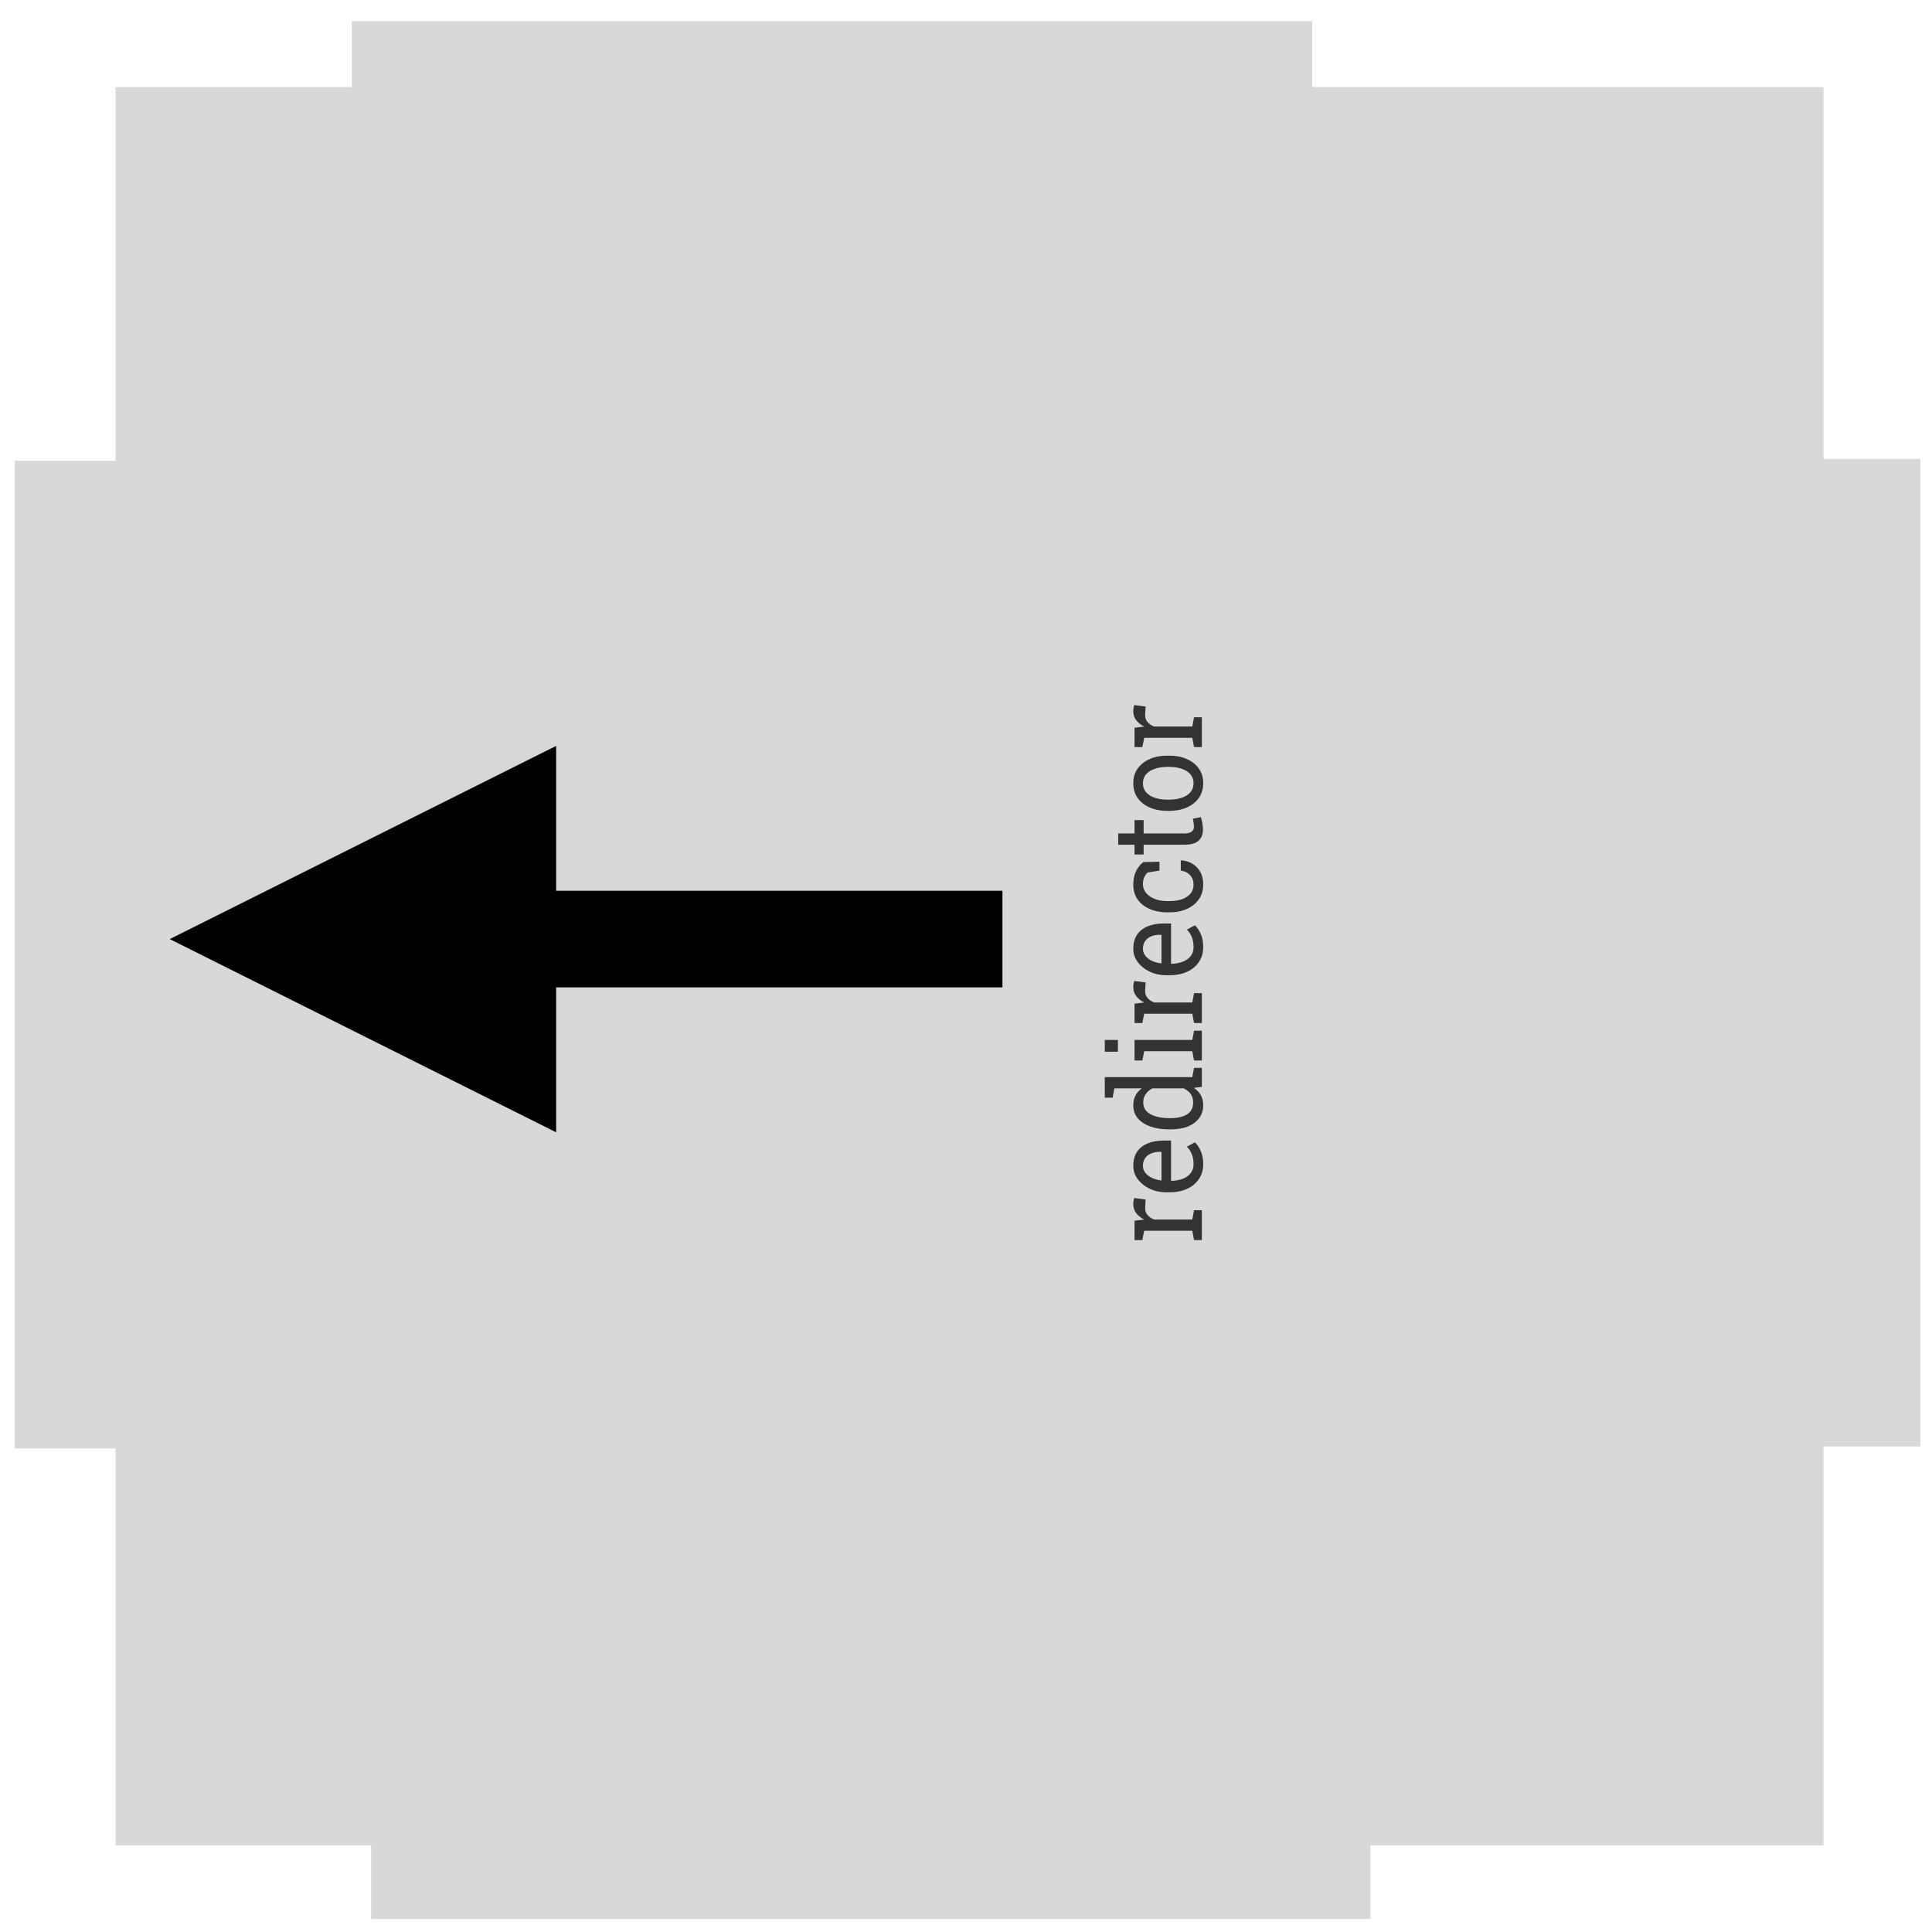
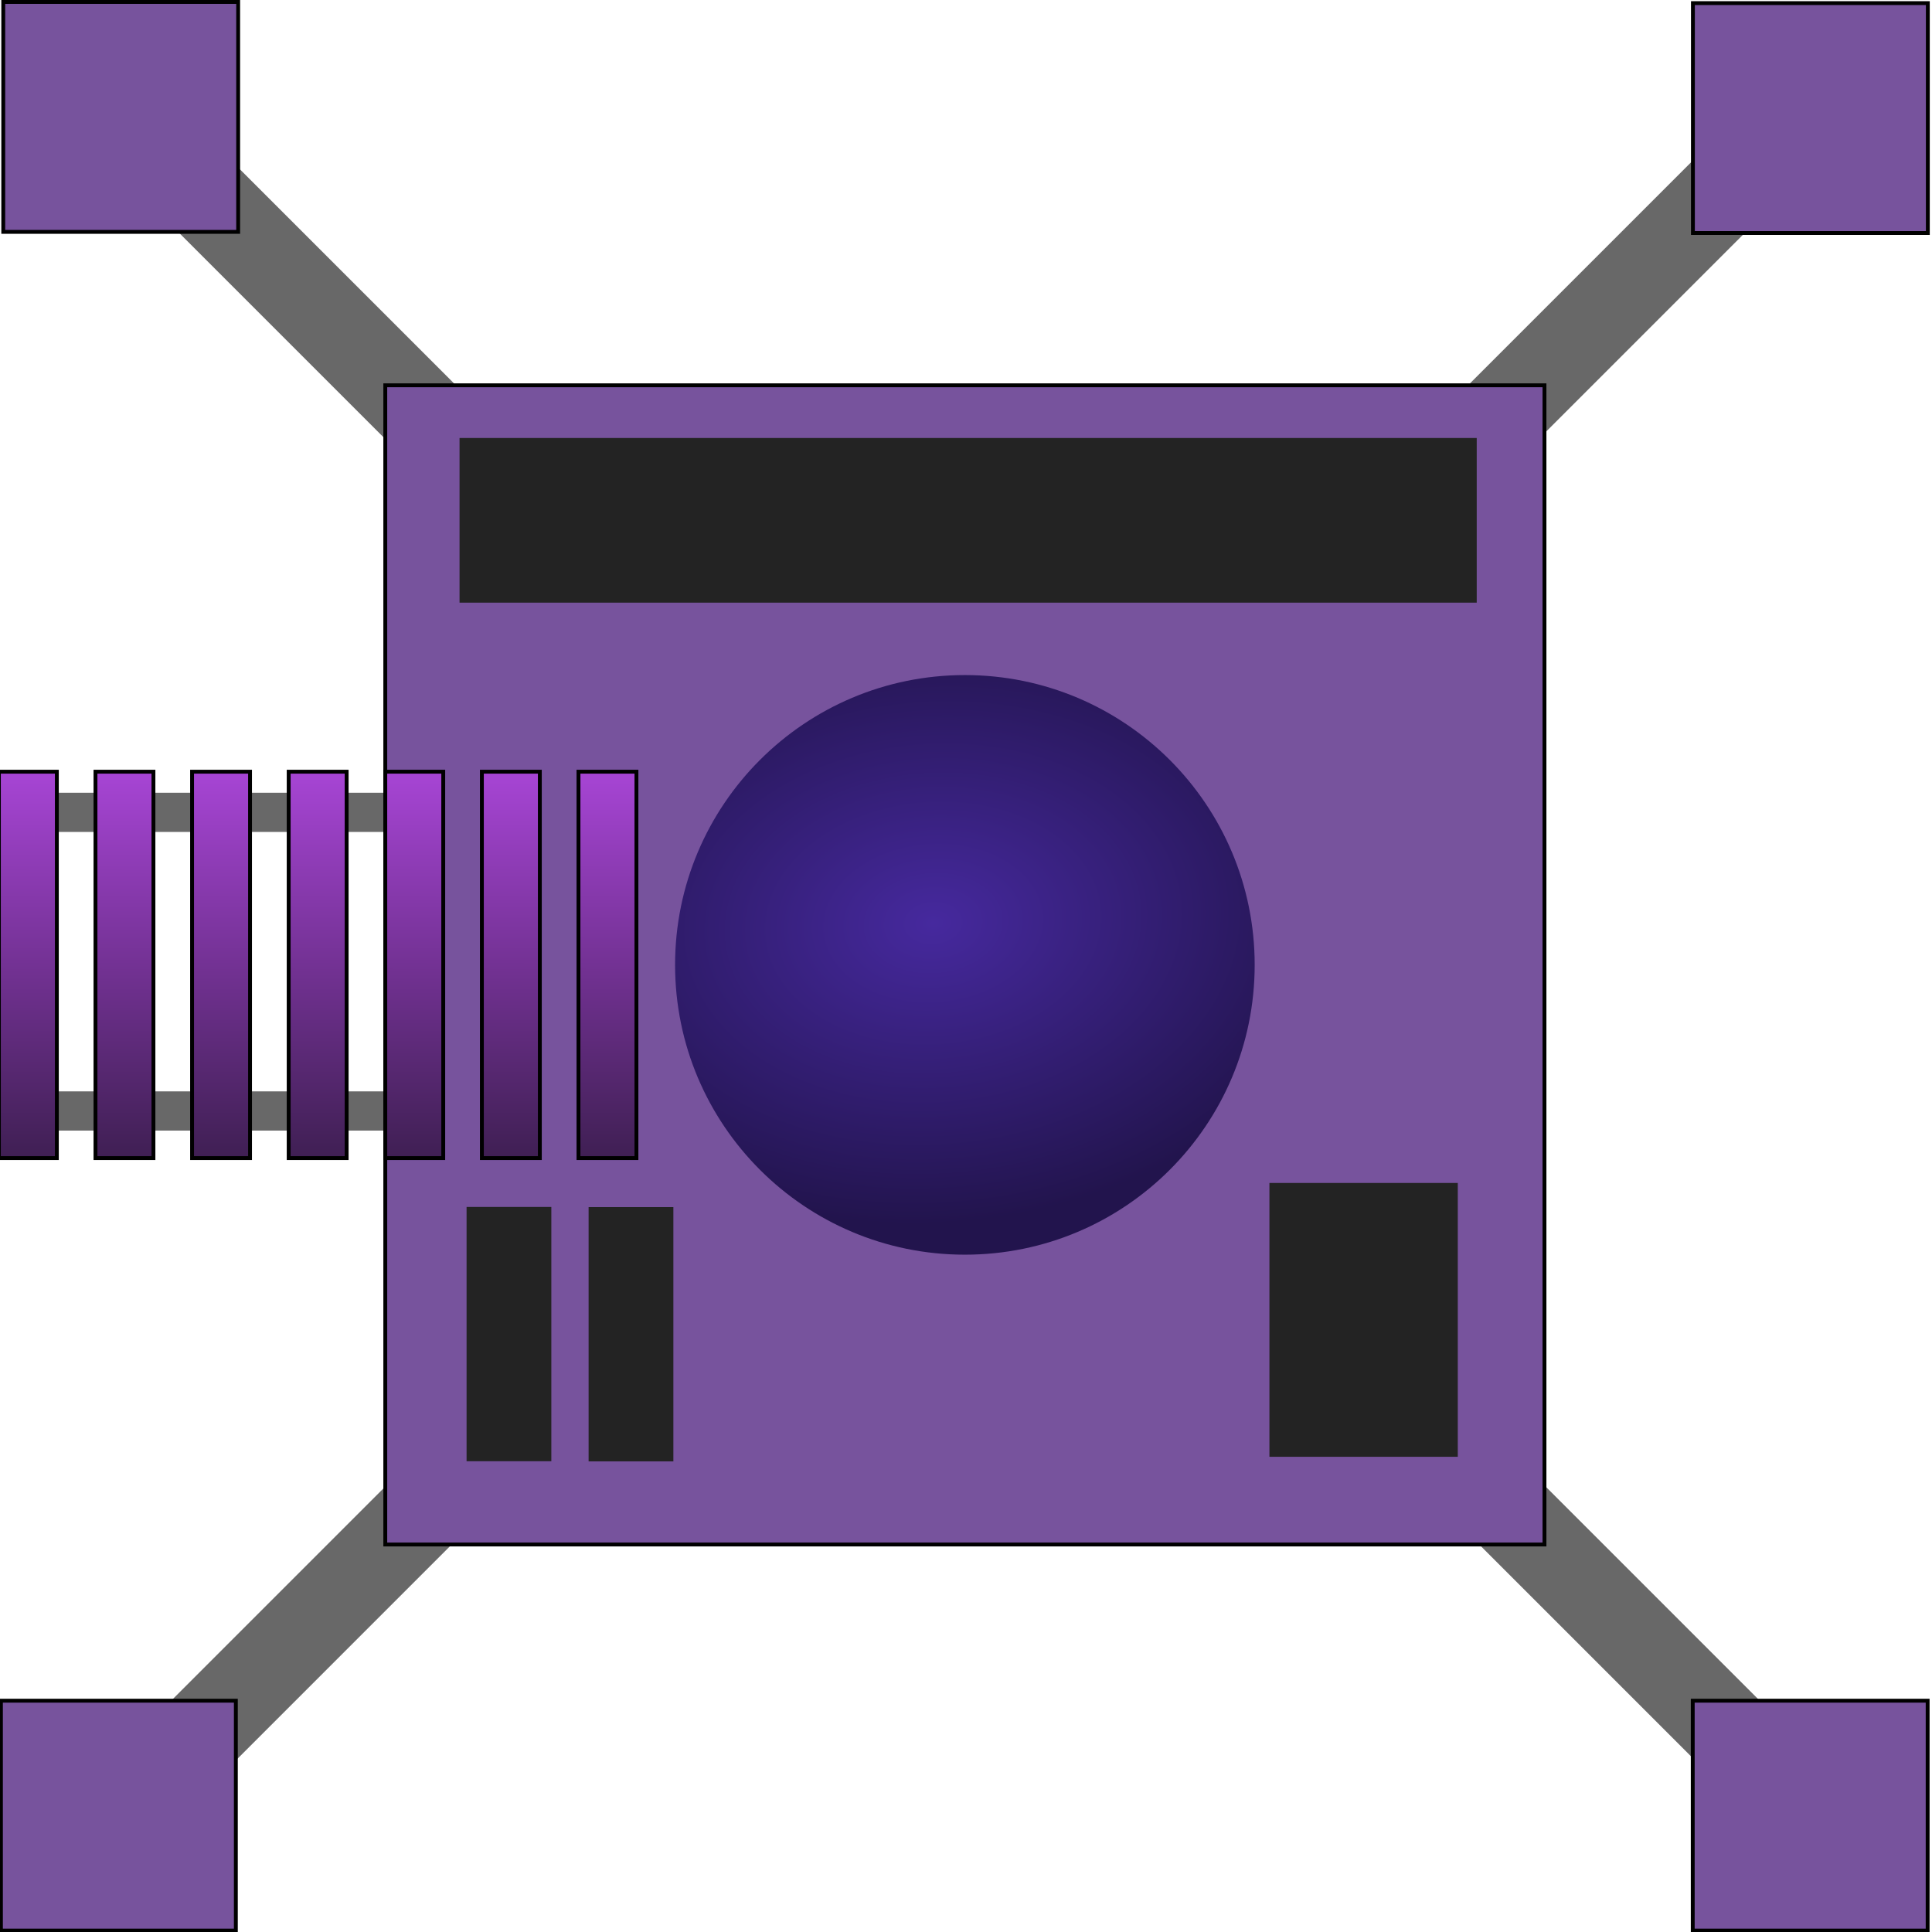
- <svg xmlns="http://www.w3.org/2000/svg" xmlns:ns1="https://boxy-svg.com" viewBox="0 0 200 200" width="200" height="200">
-   <rect x="-149.481" y="-32.263" width="102.24" height="30.472" style="fill: rgb(216, 216, 216);" transform="matrix(0, -1, 1, 0, 200.5875, 0.258493)" />
-   <rect x="-36.816" y="-164.173" width="34.882" height="99.433" style="fill: rgb(216, 216, 216);" transform="matrix(0, -1, 1, 0, 200.5875, 0.258493)" />
-   <rect x="-198.395" y="-162.168" width="44.504" height="103.443" style="fill: rgb(216, 216, 216);" transform="matrix(0, -1, 1, 0, 200.5875, 0.258493)" />
-   <rect x="-149.681" y="-199.055" width="102.24" height="30.472" style="fill: rgb(216, 216, 216);" transform="matrix(0, -1, 1, 0, 200.5875, 0.258493)" />
-   <rect x="-190.779" y="-188.631" width="182.027" height="176.815" style="fill: rgb(216, 216, 216);" transform="matrix(0, -1, 1, 0, 200.5875, 0.258493)" />
-   <path d="M 222.368 184.319 L 218.998 184.319 L 218.998 183.509 L 220.048 183.329 L 220.048 178.349 L 218.998 178.159 L 218.998 177.349 L 221.188 177.349 L 221.298 178.239 L 221.308 178.359 C 221.508 177.999 221.751 177.719 222.038 177.519 C 222.331 177.319 222.665 177.219 223.038 177.219 C 223.171 177.219 223.308 177.229 223.448 177.249 C 223.588 177.276 223.688 177.299 223.748 177.319 L 223.578 178.499 L 222.698 178.449 C 222.358 178.429 222.075 178.506 221.848 178.679 C 221.621 178.852 221.445 179.086 221.318 179.379 L 221.318 183.329 L 222.368 183.509 L 222.368 184.319 ZM 227.562 184.459 C 226.922 184.459 226.362 184.309 225.882 184.009 C 225.409 183.716 225.042 183.309 224.782 182.789 C 224.522 182.262 224.392 181.656 224.392 180.969 L 224.392 180.679 C 224.392 180.019 224.529 179.429 224.802 178.909 C 225.075 178.389 225.439 177.976 225.892 177.669 C 226.345 177.369 226.839 177.219 227.372 177.219 C 227.999 177.219 228.525 177.346 228.952 177.599 C 229.372 177.859 229.689 178.222 229.902 178.689 C 230.122 179.156 230.232 179.706 230.232 180.339 L 230.232 181.129 L 225.702 181.129 L 225.682 181.159 C 225.695 181.606 225.775 182.002 225.922 182.349 C 226.069 182.696 226.282 182.969 226.562 183.169 C 226.842 183.362 227.175 183.459 227.562 183.459 C 227.995 183.459 228.375 183.399 228.702 183.279 C 229.022 183.159 229.302 182.989 229.542 182.769 L 230.032 183.599 C 229.785 183.839 229.455 184.042 229.042 184.209 C 228.635 184.376 228.142 184.459 227.562 184.459 Z M 225.732 180.099 L 225.742 180.139 L 228.962 180.139 L 228.962 179.969 C 228.962 179.636 228.902 179.336 228.782 179.069 C 228.662 178.802 228.485 178.596 228.252 178.449 C 228.019 178.296 227.725 178.219 227.372 178.219 C 227.092 178.219 226.835 178.299 226.602 178.459 C 226.369 178.626 226.175 178.852 226.022 179.139 C 225.875 179.419 225.779 179.739 225.732 180.099 ZM 234.214 184.459 C 233.647 184.459 233.161 184.316 232.754 184.029 C 232.347 183.749 232.034 183.359 231.814 182.859 C 231.601 182.352 231.494 181.766 231.494 181.099 L 231.494 180.959 C 231.494 180.212 231.601 179.559 231.814 178.999 C 232.034 178.432 232.347 177.992 232.754 177.679 C 233.161 177.372 233.651 177.219 234.224 177.219 C 234.637 177.219 235.001 177.296 235.314 177.449 C 235.634 177.596 235.904 177.816 236.124 178.109 L 236.124 175.259 L 235.074 175.079 L 235.074 174.269 L 236.124 174.269 L 237.394 174.269 L 237.394 183.329 L 238.444 183.509 L 238.444 184.319 L 236.294 184.319 L 236.184 183.489 C 235.957 183.809 235.681 184.049 235.354 184.209 C 235.027 184.376 234.647 184.459 234.214 184.459 Z M 234.534 183.419 C 234.914 183.419 235.231 183.336 235.484 183.169 C 235.744 182.996 235.957 182.752 236.124 182.439 L 236.124 179.199 C 235.964 178.906 235.751 178.676 235.484 178.509 C 235.224 178.336 234.911 178.249 234.544 178.249 C 234.144 178.249 233.811 178.362 233.544 178.589 C 233.284 178.822 233.091 179.142 232.964 179.549 C 232.831 179.956 232.764 180.426 232.764 180.959 L 232.764 181.099 C 232.764 181.799 232.907 182.362 233.194 182.789 C 233.487 183.209 233.934 183.419 234.534 183.419 ZM 242.642 184.319 L 239.272 184.319 L 239.272 183.509 L 240.322 183.329 L 240.322 178.349 L 239.272 178.159 L 239.272 177.349 L 241.592 177.349 L 241.592 183.329 L 242.642 183.509 L 242.642 184.319 Z M 241.592 175.629 L 240.262 175.629 L 240.262 174.269 L 241.592 174.269 L 241.592 175.629 ZM 246.874 184.319 L 243.504 184.319 L 243.504 183.509 L 244.554 183.329 L 244.554 178.349 L 243.504 178.159 L 243.504 177.349 L 245.694 177.349 L 245.804 178.239 L 245.814 178.359 C 246.014 177.999 246.257 177.719 246.544 177.519 C 246.837 177.319 247.171 177.219 247.544 177.219 C 247.677 177.219 247.814 177.229 247.954 177.249 C 248.094 177.276 248.194 177.299 248.254 177.319 L 248.084 178.499 L 247.204 178.449 C 246.864 178.429 246.581 178.506 246.354 178.679 C 246.127 178.852 245.951 179.086 245.824 179.379 L 245.824 183.329 L 246.874 183.509 L 246.874 184.319 ZM 252.068 184.459 C 251.428 184.459 250.868 184.309 250.388 184.009 C 249.915 183.716 249.548 183.309 249.288 182.789 C 249.028 182.262 248.898 181.656 248.898 180.969 L 248.898 180.679 C 248.898 180.019 249.035 179.429 249.308 178.909 C 249.581 178.389 249.945 177.976 250.398 177.669 C 250.851 177.369 251.345 177.219 251.878 177.219 C 252.505 177.219 253.031 177.346 253.458 177.599 C 253.878 177.859 254.195 178.222 254.408 178.689 C 254.628 179.156 254.738 179.706 254.738 180.339 L 254.738 181.129 L 250.208 181.129 L 250.188 181.159 C 250.201 181.606 250.281 182.002 250.428 182.349 C 250.575 182.696 250.788 182.969 251.068 183.169 C 251.348 183.362 251.681 183.459 252.068 183.459 C 252.501 183.459 252.881 183.399 253.208 183.279 C 253.528 183.159 253.808 182.989 254.048 182.769 L 254.538 183.599 C 254.291 183.839 253.961 184.042 253.548 184.209 C 253.141 184.376 252.648 184.459 252.068 184.459 Z M 250.238 180.099 L 250.248 180.139 L 253.468 180.139 L 253.468 179.969 C 253.468 179.636 253.408 179.336 253.288 179.069 C 253.168 178.802 252.991 178.596 252.758 178.449 C 252.525 178.296 252.231 178.219 251.878 178.219 C 251.598 178.219 251.341 178.299 251.108 178.459 C 250.875 178.626 250.681 178.852 250.528 179.139 C 250.381 179.419 250.285 179.739 250.238 180.099 ZM 259.13 184.459 C 258.496 184.459 257.946 184.309 257.48 184.009 C 257.013 183.716 256.65 183.309 256.39 182.789 C 256.13 182.262 256 181.656 256 180.969 L 256 180.699 C 256 180.039 256.126 179.446 256.38 178.919 C 256.626 178.392 256.983 177.976 257.45 177.669 C 257.923 177.369 258.483 177.219 259.13 177.219 C 259.69 177.219 260.183 177.309 260.61 177.489 C 261.03 177.676 261.383 177.929 261.67 178.249 L 261.71 179.929 L 260.71 179.929 L 260.5 178.709 C 260.353 178.562 260.17 178.442 259.95 178.349 C 259.73 178.262 259.47 178.219 259.17 178.219 C 258.796 178.219 258.466 178.329 258.18 178.549 C 257.893 178.776 257.67 179.076 257.51 179.449 C 257.35 179.822 257.27 180.239 257.27 180.699 L 257.27 180.969 C 257.27 181.476 257.343 181.916 257.49 182.289 C 257.643 182.662 257.856 182.952 258.13 183.159 C 258.41 183.359 258.74 183.459 259.12 183.459 C 259.553 183.459 259.91 183.342 260.19 183.109 C 260.476 182.869 260.65 182.546 260.71 182.139 L 261.86 182.139 L 261.87 182.169 C 261.85 182.569 261.73 182.946 261.51 183.299 C 261.296 183.646 260.993 183.926 260.6 184.139 C 260.2 184.352 259.71 184.459 259.13 184.459 ZM 265.315 184.429 C 264.802 184.429 264.392 184.279 264.085 183.979 C 263.785 183.672 263.635 183.186 263.635 182.519 L 263.635 178.289 L 262.525 178.289 L 262.525 177.349 L 263.635 177.349 L 263.635 175.659 L 264.905 175.659 L 264.905 177.349 L 266.415 177.349 L 266.415 178.289 L 264.905 178.289 L 264.905 182.519 C 264.905 182.852 264.972 183.099 265.105 183.259 C 265.239 183.419 265.415 183.499 265.635 183.499 C 265.789 183.499 265.955 183.486 266.135 183.459 C 266.322 183.432 266.469 183.409 266.575 183.389 L 266.745 184.219 C 266.559 184.272 266.332 184.322 266.065 184.369 C 265.799 184.409 265.549 184.429 265.315 184.429 ZM 270.58 184.459 C 269.934 184.459 269.377 184.306 268.91 183.999 C 268.444 183.699 268.084 183.279 267.83 182.739 C 267.577 182.206 267.45 181.596 267.45 180.909 L 267.45 180.769 C 267.45 180.082 267.577 179.469 267.83 178.929 C 268.084 178.396 268.444 177.976 268.91 177.669 C 269.377 177.369 269.93 177.219 270.57 177.219 C 271.21 177.219 271.764 177.369 272.23 177.669 C 272.697 177.976 273.057 178.396 273.31 178.929 C 273.564 179.462 273.69 180.076 273.69 180.769 L 273.69 180.909 C 273.69 181.602 273.564 182.216 273.31 182.749 C 273.057 183.282 272.7 183.699 272.24 183.999 C 271.774 184.306 271.22 184.459 270.58 184.459 Z M 270.58 183.459 C 270.98 183.459 271.317 183.349 271.59 183.129 C 271.864 182.909 272.07 182.606 272.21 182.219 C 272.35 181.839 272.42 181.402 272.42 180.909 L 272.42 180.769 C 272.42 180.276 272.35 179.839 272.21 179.459 C 272.07 179.072 271.864 178.769 271.59 178.549 C 271.317 178.329 270.977 178.219 270.57 178.219 C 270.164 178.219 269.824 178.329 269.55 178.549 C 269.27 178.769 269.064 179.072 268.93 179.459 C 268.79 179.839 268.72 180.276 268.72 180.769 L 268.72 180.909 C 268.72 181.402 268.79 181.839 268.93 182.219 C 269.064 182.606 269.27 182.909 269.55 183.129 C 269.83 183.349 270.174 183.459 270.58 183.459 ZM 278.023 184.319 L 274.653 184.319 L 274.653 183.509 L 275.703 183.329 L 275.703 178.349 L 274.653 178.159 L 274.653 177.349 L 276.843 177.349 L 276.953 178.239 L 276.963 178.359 C 277.163 177.999 277.407 177.719 277.693 177.519 C 277.987 177.319 278.32 177.219 278.693 177.219 C 278.827 177.219 278.963 177.229 279.103 177.249 C 279.243 177.276 279.343 177.299 279.403 177.319 L 279.233 178.499 L 278.353 178.449 C 278.013 178.429 277.73 178.506 277.503 178.679 C 277.277 178.852 277.1 179.086 276.973 179.379 L 276.973 183.329 L 278.023 183.509 L 278.023 184.319 Z" transform="matrix(0, -0.916939, 0.999889, 0, -59.88256, 329.1802)" style="fill: rgb(51, 51, 51); white-space: pre;" />
-   <path d="M 103.772 42.498 H 108.685 L 108.685 27.498 L 148.685 47.498 L 108.685 67.498 L 108.685 52.498 H 103.772 V 42.498 Z" style="fill: rgb(216, 216, 216);" transform="matrix(0.999841, -0.017854, 0.017854, 0.999841, -57.36425, 51.17732)" ns1:shape="arrow 103.772 27.498 44.913 40 10 40 0 1@4eb57e97" />
-   <path d="M 105.777 27.262 H 134.318 L 134.318 12.262 L 174.318 32.262 L 134.318 52.262 L 134.318 37.262 H 105.777 V 27.262 Z" style="fill: rgb(216, 216, 216);" transform="matrix(0.994441, 0.105294, -0.105294, 0.994441, -69.78817, 51.58968)" ns1:shape="arrow 105.777 12.262 68.541 40 10 40 0 1@a4650725" />
-   <path d="M -103.773 -102.216 H -57.571 L -57.571 -117.216 L -17.571 -97.216 L -57.571 -77.216 L -57.571 -92.216 H -103.773 V -102.216 Z" style="" transform="matrix(-1, 0, 0, -1, 0, 0)" ns1:shape="arrow -103.773 -117.216 86.202 40 10 40 0 1@9580e497" />
+ <svg xmlns="http://www.w3.org/2000/svg" viewBox="0 0 500 500" width="500" height="500">
+   <defs>
+     <radialGradient gradientUnits="userSpaceOnUse" cx="267.354" cy="234.037" r="103.929" id="gradient-0" gradientTransform="matrix(0.74589, -0.055541, 0.077167, 1.036359, -457.0894, -485.9099)">
+       <stop offset="0" style="stop-color: rgba(70, 41, 158, 1)" />
+       <stop offset="1" style="stop-color: rgba(34, 20, 77, 1)" />
+     </radialGradient>
+     <linearGradient gradientUnits="userSpaceOnUse" x1="252.806" y1="71.092" x2="252.806" y2="89.81" id="gradient-1" gradientTransform="matrix(-0.004446, 0.801382, -5.269228, -0.011447, 173.5934, -617.7801)">
+       <stop offset="0" style="stop-color: rgb(165, 68, 210);" />
+       <stop offset="1" style="stop-color: rgb(63, 31, 83);" />
+     </linearGradient>
+     <linearGradient gradientUnits="userSpaceOnUse" x1="252.806" y1="71.092" x2="252.806" y2="89.81" id="gradient-2" gradientTransform="matrix(-0.004446, 0.801382, -5.269228, -0.011447, 173.5939, -642.7798)">
+       <stop offset="0" style="stop-color: rgb(165, 68, 210);" />
+       <stop offset="1" style="stop-color: rgb(63, 31, 83);" />
+     </linearGradient>
+     <linearGradient gradientUnits="userSpaceOnUse" x1="252.806" y1="71.092" x2="252.806" y2="89.81" id="gradient-3" gradientTransform="matrix(-0.004446, 0.801382, -5.269228, -0.011447, 173.5936, -667.7802)">
+       <stop offset="0" style="stop-color: rgb(165, 68, 210);" />
+       <stop offset="1" style="stop-color: rgb(63, 31, 83);" />
+     </linearGradient>
+     <linearGradient gradientUnits="userSpaceOnUse" x1="252.806" y1="71.092" x2="252.806" y2="89.81" id="gradient-4" gradientTransform="matrix(-0.004446, 0.801382, -5.269228, -0.011447, 173.5936, -692.7799)">
+       <stop offset="0" style="stop-color: rgb(165, 68, 210);" />
+       <stop offset="1" style="stop-color: rgb(63, 31, 83);" />
+     </linearGradient>
+     <linearGradient gradientUnits="userSpaceOnUse" x1="252.806" y1="71.092" x2="252.806" y2="89.81" id="gradient-5" gradientTransform="matrix(-0.004446, 0.801382, -5.269228, -0.011447, 173.5931, -592.78)">
+       <stop offset="0" style="stop-color: rgb(165, 68, 210);" />
+       <stop offset="1" style="stop-color: rgb(63, 31, 83);" />
+     </linearGradient>
+     <linearGradient gradientUnits="userSpaceOnUse" x1="252.806" y1="71.092" x2="252.806" y2="89.81" id="gradient-6" gradientTransform="matrix(-0.004446, 0.801382, -5.269228, -0.011447, 173.5931, -567.7799)">
+       <stop offset="0" style="stop-color: rgb(165, 68, 210);" />
+       <stop offset="1" style="stop-color: rgb(63, 31, 83);" />
+     </linearGradient>
+     <linearGradient gradientUnits="userSpaceOnUse" x1="252.806" y1="71.092" x2="252.806" y2="89.81" id="gradient-7" gradientTransform="matrix(-0.004446, 0.801382, -5.269228, -0.011447, 173.5927, -542.7803)">
+       <stop offset="0" style="stop-color: rgb(165, 68, 210);" />
+       <stop offset="1" style="stop-color: rgb(63, 31, 83);" />
+     </linearGradient>
+   </defs>
+   <g transform="matrix(0, -1, 1, 0, -0.290863, 498)">
+     <rect y="-130" width="125" height="125" style="fill: rgb(216, 216, 216);" />
+     <rect y="-130" width="125" height="125" style="fill: rgb(216, 216, 216);" x="375" />
+     <rect width="125" height="125" style="fill: rgb(216, 216, 216);" x="505" />
+     <rect width="125" height="125" style="fill: rgb(216, 216, 216);" x="-130" />
+     <rect width="125" height="125" style="fill: rgb(216, 216, 216);" x="-130" y="375" />
+     <rect width="125" height="125" style="fill: rgb(216, 216, 216);" y="505" />
+     <rect y="505" width="125" height="125" style="fill: rgb(216, 216, 216);" x="375" />
+     <rect width="125" height="125" style="fill: rgb(216, 216, 216);" x="505" y="375" />
+   </g>
+   <rect x="-293.301" y="-498.344" width="10.145" height="112.604" style="fill: rgb(104, 104, 104);" transform="matrix(0, -1, 1, 0, 499.7091, -0.709137)" />
+   <rect x="-216.016" y="-499.606" width="10.145" height="112.604" style="fill: rgb(104, 104, 104);" transform="matrix(0, -1, 1, 0, 499.7091, -0.709137)" />
+   <rect x="108.883" y="29.733" width="22.76" height="112.604" style="fill: rgb(104, 104, 104);" transform="matrix(-0.707107, -0.707107, 0.707107, -0.707107, 104.5564, 566.0499)" />
+   <rect x="108.883" y="29.733" width="22.76" height="112.604" style="fill: rgb(104, 104, 104);" transform="matrix(-0.707107, 0.707107, -0.707107, -0.707107, 229.8216, 57.56146)" />
+   <rect x="108.883" y="29.733" width="22.76" height="112.604" style="fill: rgb(104, 104, 104);" transform="matrix(-0.707107, -0.707107, 0.707107, -0.707107, 436.3778, 229.436)" />
+   <rect x="108.883" y="29.733" width="22.76" height="112.604" style="fill: rgb(104, 104, 104);" transform="matrix(0.707107, -0.707107, 0.707107, 0.707107, 278.8783, 449.7683)" />
+   <rect x="-400.418" y="-400" width="300" height="300" style="stroke: rgb(0, 0, 0); fill: rgb(119, 83, 157);" transform="matrix(0, -1, 1, 0, 499.7091, -0.709137)" />
+   <circle style="fill: url(#gradient-0);" cx="-250.418" cy="-250" r="75" transform="matrix(0, -1, 1, 0, 499.7091, -0.709137)" />
+   <rect x="-61.014" y="-61.584" width="59.503" height="60.796" style="stroke: rgb(0, 0, 0); fill: rgb(119, 83, 157);" transform="matrix(0, -1, 1, 0, 499.7091, -0.709137)" />
+   <rect x="-500.349" y="-61.63" width="59.503" height="60.796" style="stroke: rgb(0, 0, 0); fill: rgb(119, 83, 157);" transform="matrix(0, -1, 1, 0, 499.7091, -0.709137)" />
+   <rect x="-500.349" y="-499.467" width="59.503" height="60.796" style="stroke: rgb(0, 0, 0); fill: rgb(119, 83, 157);" transform="matrix(0, -1, 1, 0, 499.7091, -0.709137)" />
+   <rect x="-60.714" y="-498.868" width="59.503" height="60.796" style="stroke: rgb(0, 0, 0); fill: rgb(119, 83, 157);" transform="matrix(0, -1, 1, 0, 499.7091, -0.709137)" />
+   <rect x="-300.418" y="-425" width="100" height="15" style="stroke: rgb(0, 0, 0); fill: url(#gradient-1);" transform="matrix(0, -1, 1, 0, 499.7091, -0.709137)" />
+   <rect x="-300.418" y="-450" width="100" height="15" style="stroke: rgb(0, 0, 0); fill: url(#gradient-2);" transform="matrix(0, -1, 1, 0, 499.7091, -0.709137)" />
+   <rect x="-300.418" y="-475" width="100" height="15" style="stroke: rgb(0, 0, 0); fill: url(#gradient-3);" transform="matrix(0, -1, 1, 0, 499.7091, -0.709137)" />
+   <rect x="-300.418" width="100" height="15" style="stroke: rgb(0, 0, 0); fill: url(#gradient-4);" transform="matrix(0, -1, 1, 0, 499.7091, -0.709137)" y="-500" />
+   <rect x="-300.418" y="-400" width="100" height="15" style="stroke: rgb(0, 0, 0); fill: url(#gradient-5);" transform="matrix(0, -1, 1, 0, 499.7091, -0.709137)" />
+   <rect x="-300.418" y="-375" width="100" height="15" style="stroke: rgb(0, 0, 0); fill: url(#gradient-6);" transform="matrix(0, -1, 1, 0, 499.7091, -0.709137)" />
+   <rect x="-377.722" y="-171.183" width="70.863" height="48.748" style="fill: rgb(35, 35, 35);" transform="matrix(0, -1, 1, 0, 499.7091, -0.709137)" />
+   <rect x="-378.877" y="-378.961" width="65.812" height="21.937" style="fill: rgb(35, 35, 35);" transform="matrix(0, -1, 1, 0, 499.7091, -0.709137)" />
+   <rect x="-156.677" y="-380.781" width="42.615" height="263.248" style="fill: rgb(35, 35, 35);" transform="matrix(0, -1, 1, 0, 499.7091, -0.709137)" />
+   <rect x="-300.418" y="-350" width="100" height="15" style="stroke: rgb(0, 0, 0); fill: url(#gradient-7);" transform="matrix(0, -1, 1, 0, 499.7091, -0.709137)" />
+   <rect x="-378.918" y="-347.378" width="65.812" height="21.937" style="fill: rgb(35, 35, 35);" transform="matrix(0, -1, 1, 0, 499.7091, -0.709137)" />
</svg>
